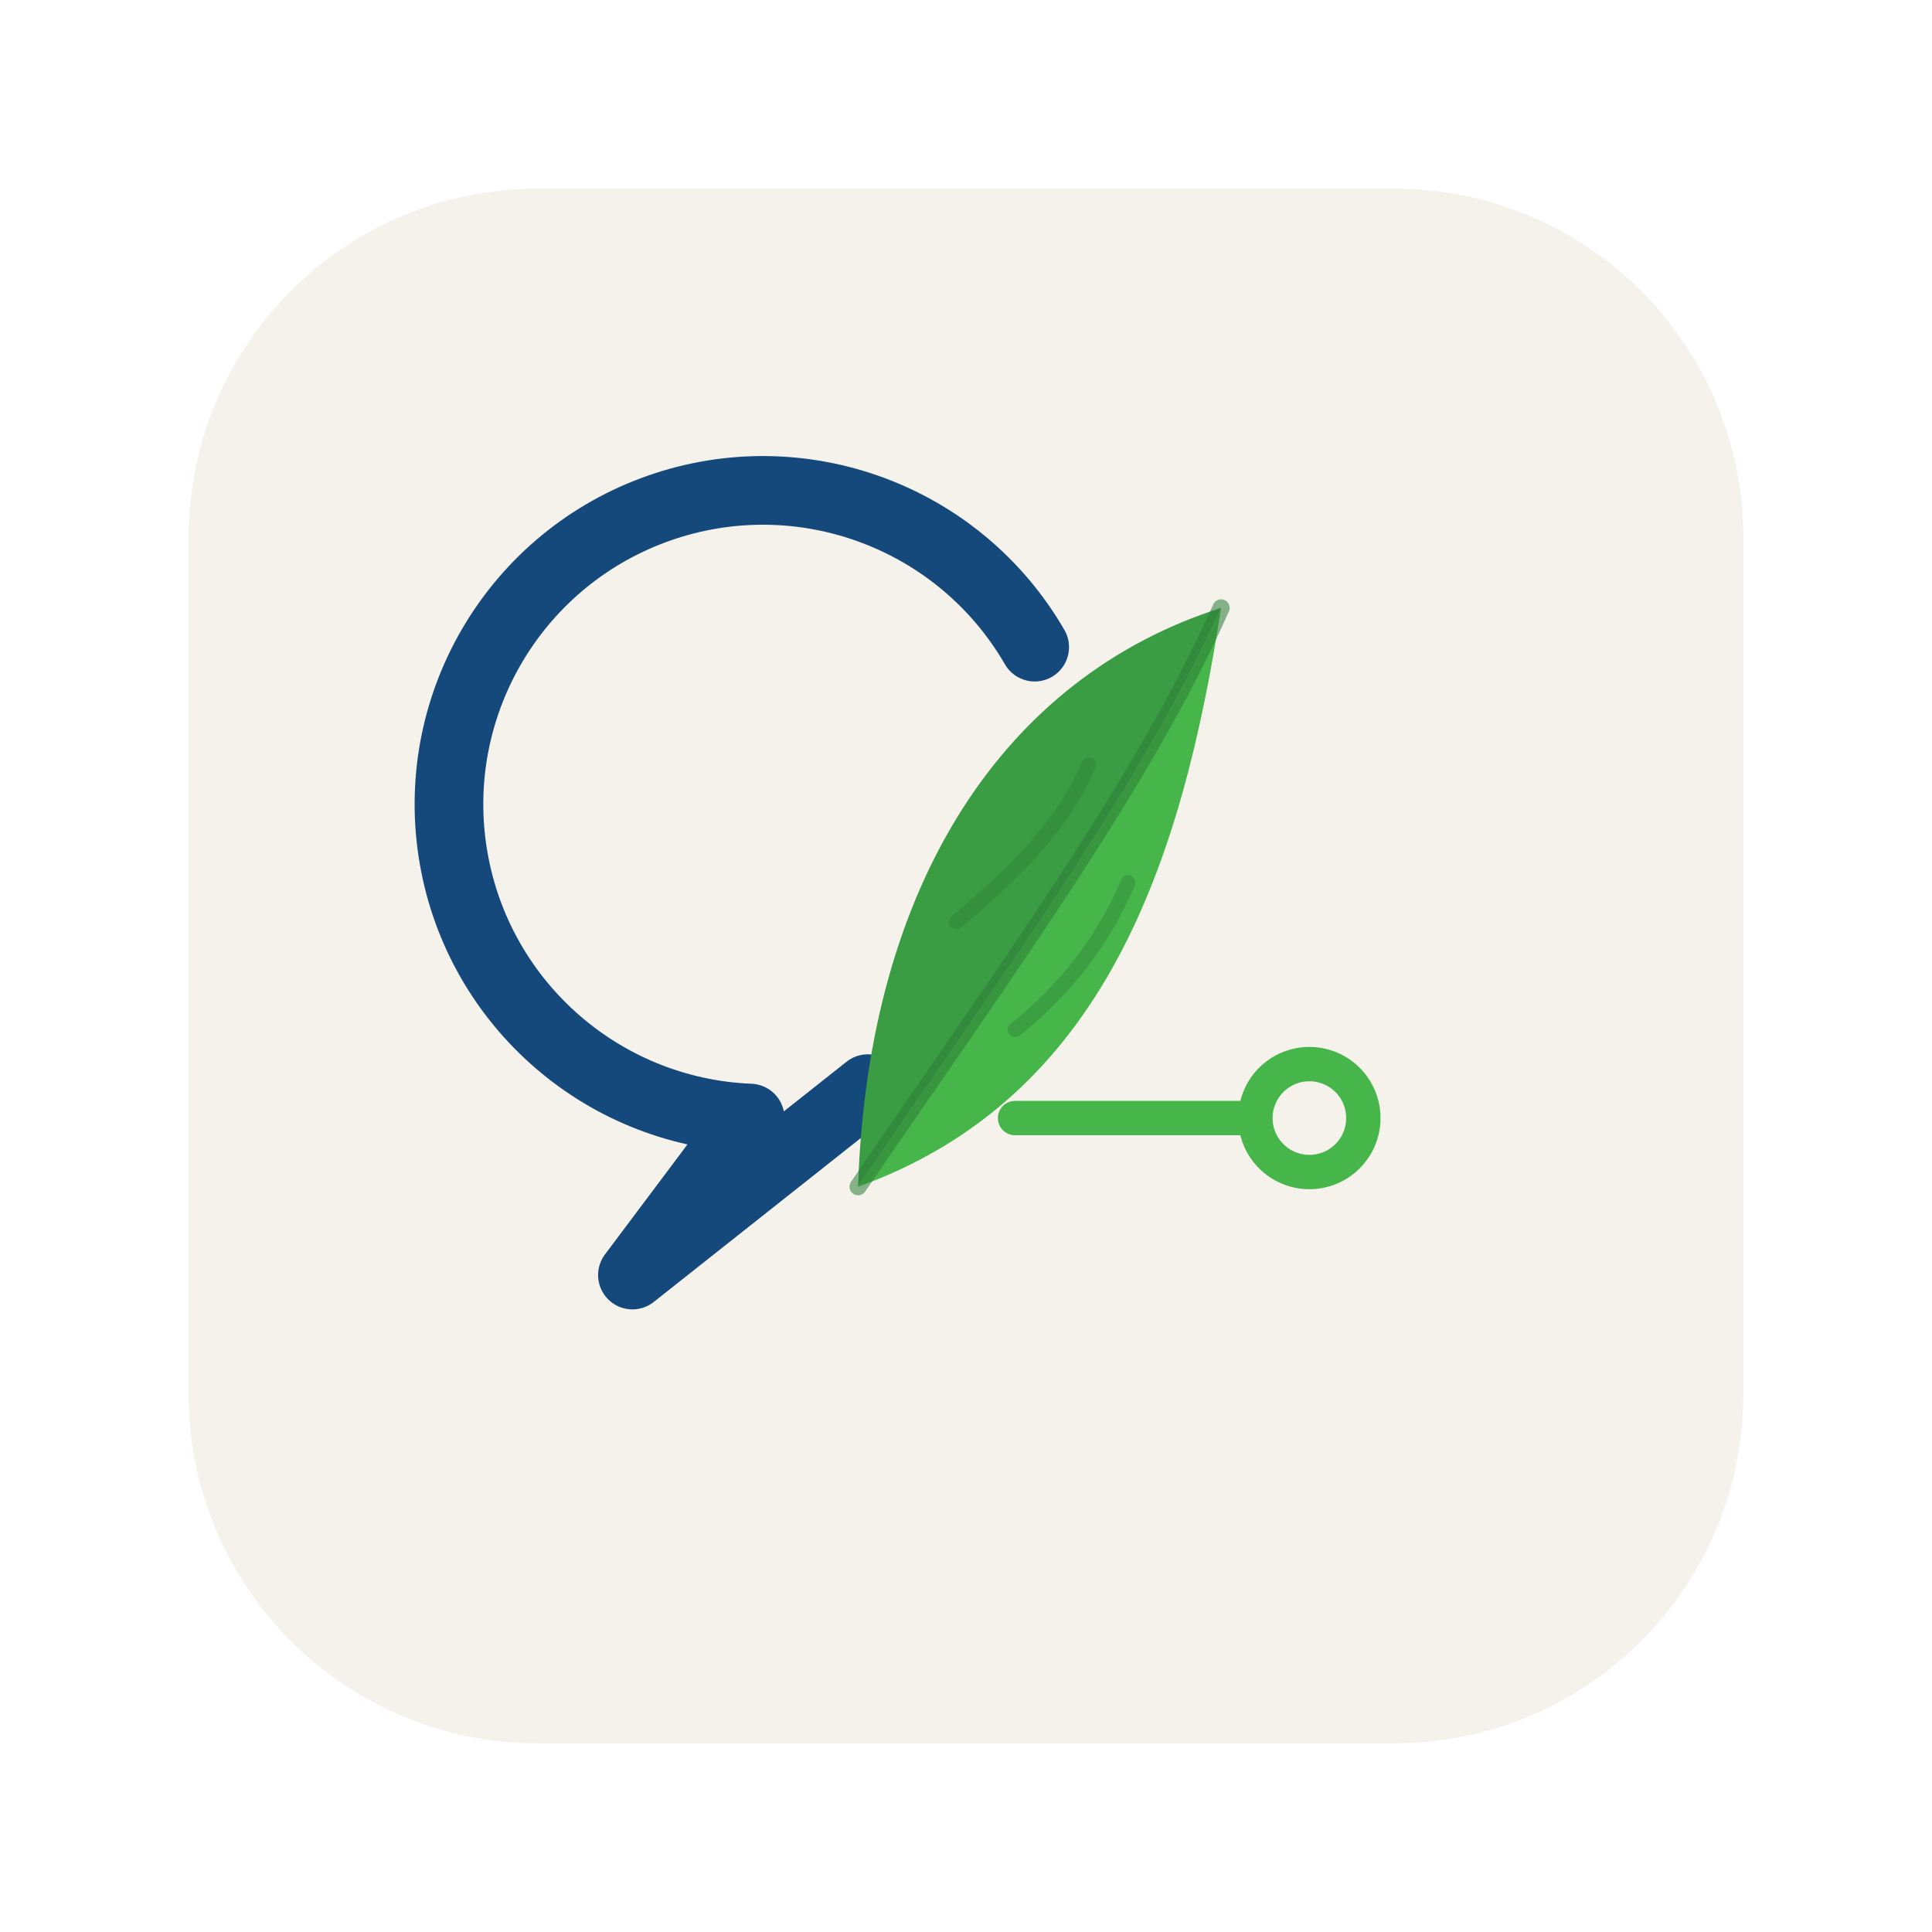
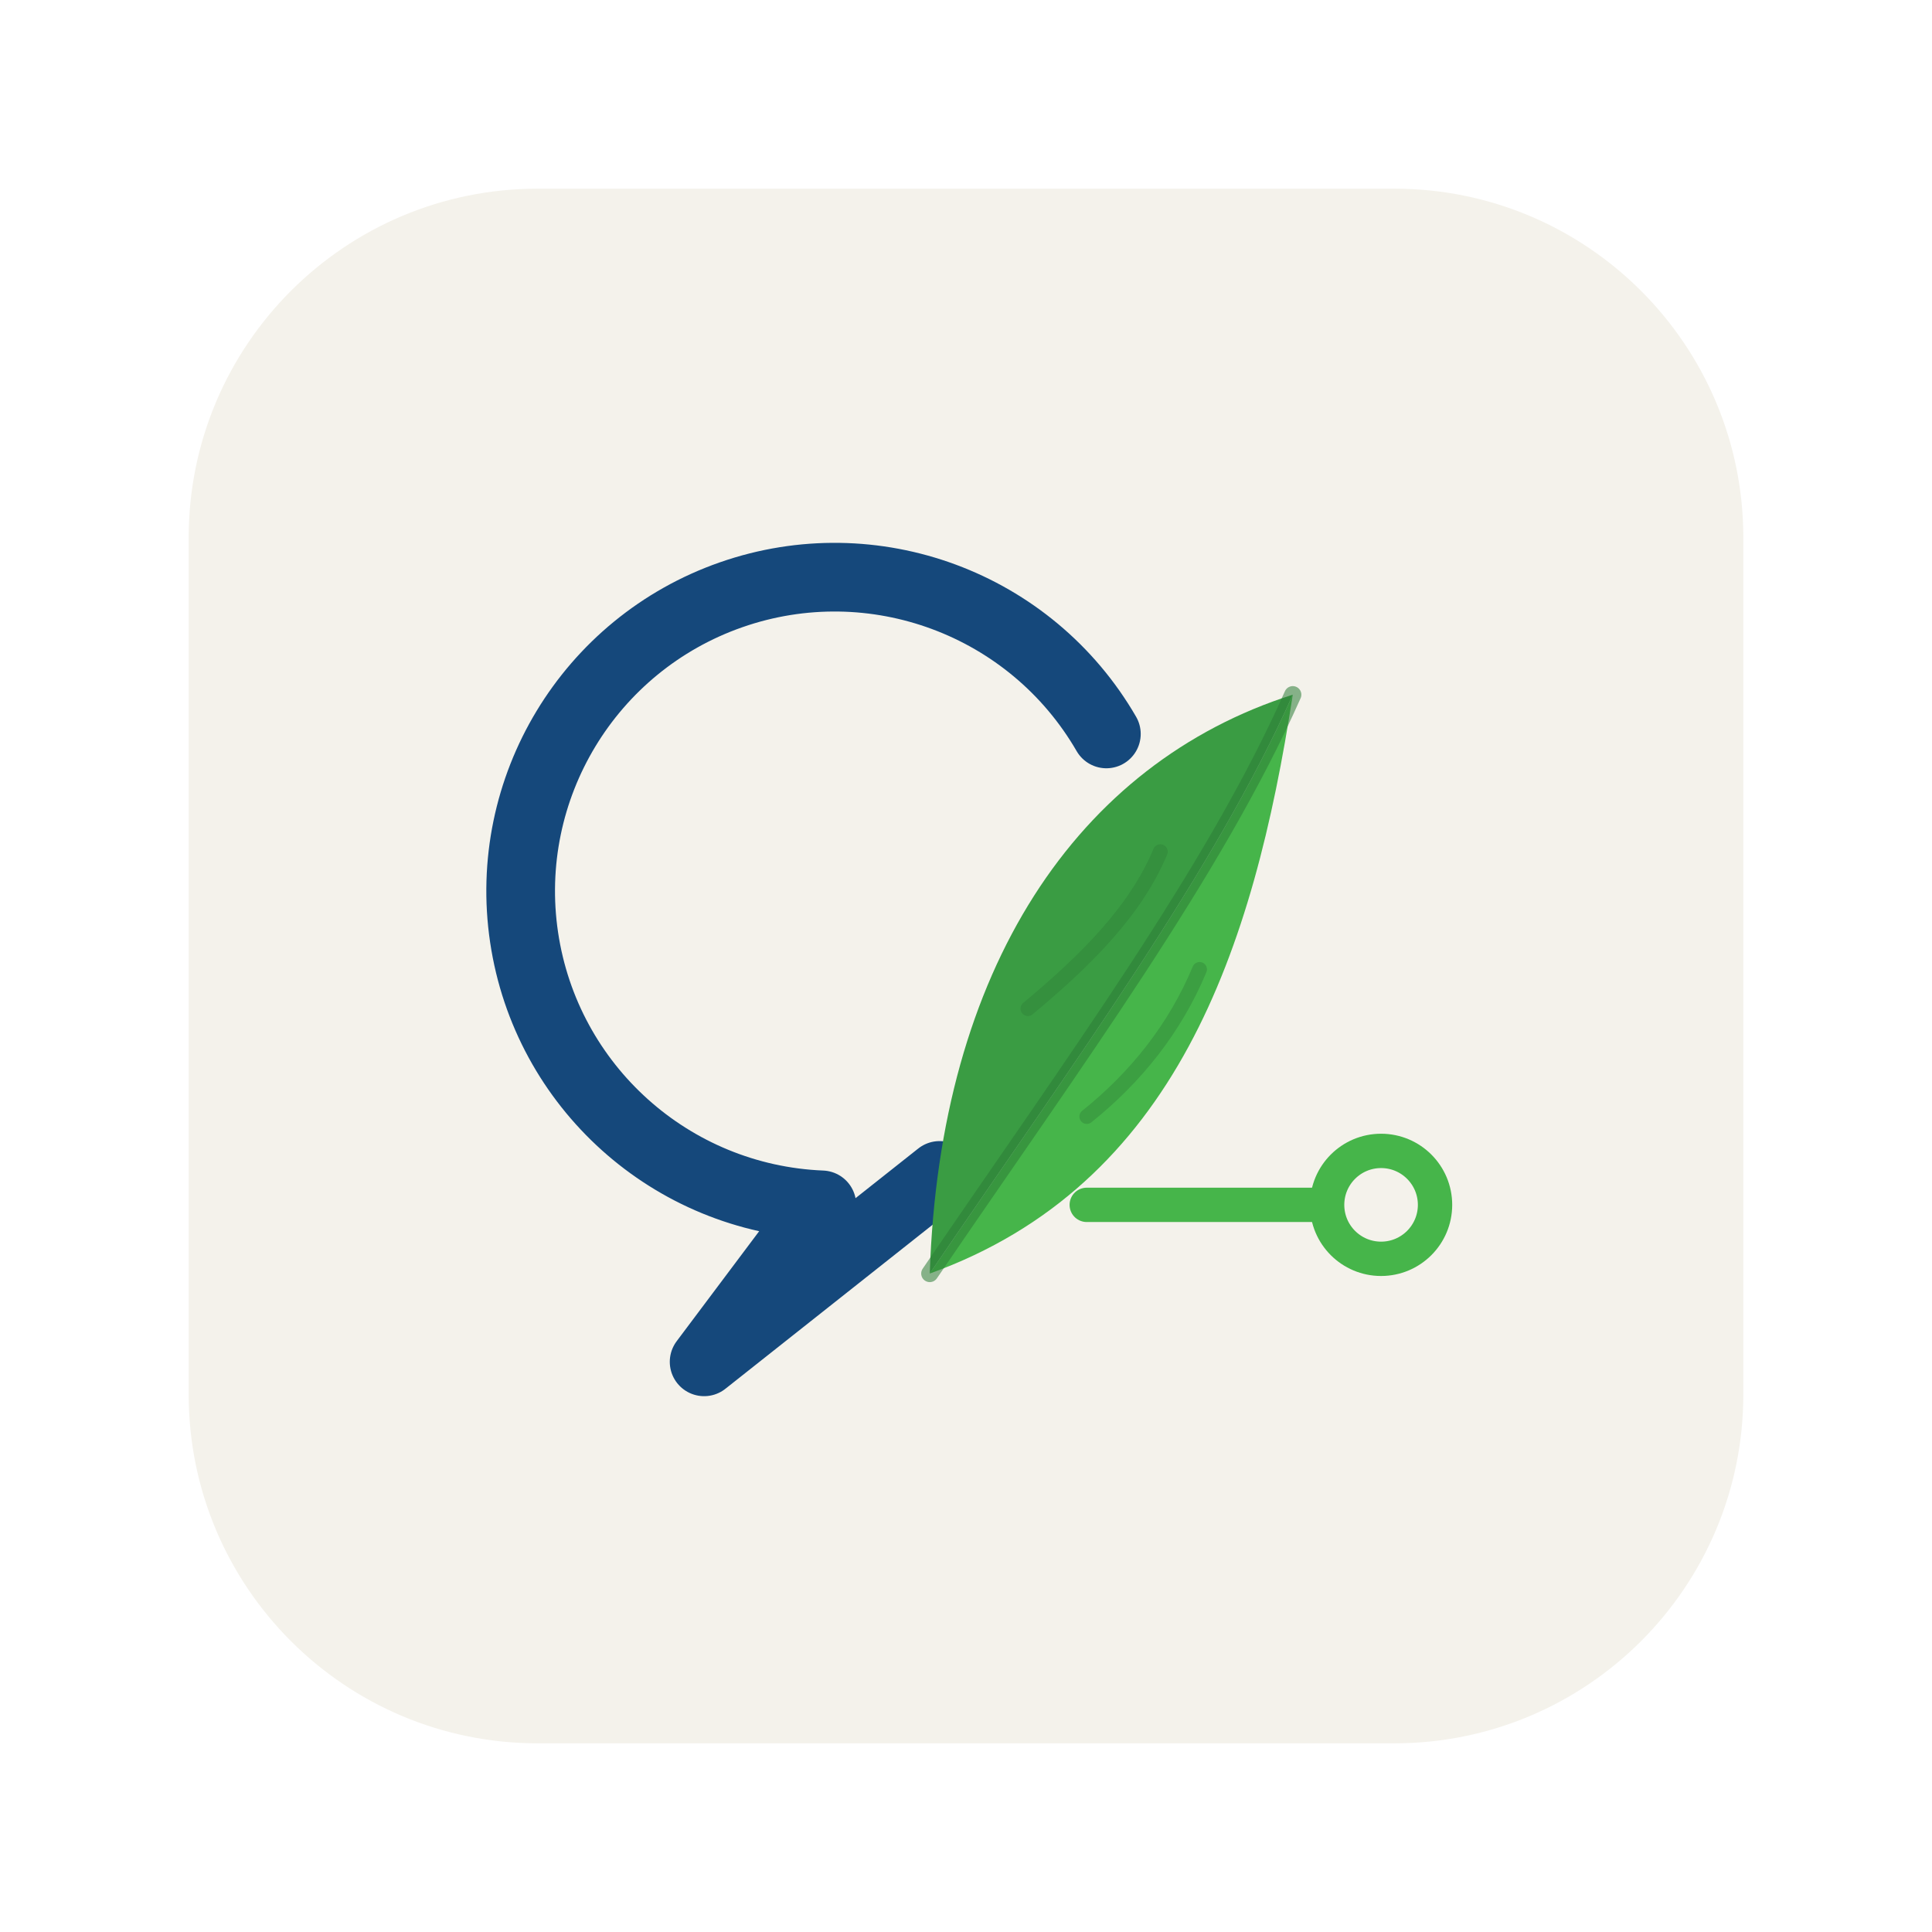
<svg xmlns="http://www.w3.org/2000/svg" viewBox="0 0 1024 1024" role="img" aria-label="Frondose app icon">
  <rect x="100" y="100" width="824" height="824" rx="185" ry="185" fill="#F4F2EB" />
-   <g transform="translate(148,187) scale(2.6)">
+   <g transform="translate(186,233) scale(2.6)">
    <path d="M154 60 A64 64 0 1 0 96 156 L72 188 L120 150" stroke="#15487B" stroke-width="14" stroke-linecap="round" stroke-linejoin="round" fill="none" />
    <path d="M118 170 C120 108 148 66 192 52 C176 88 148 126 118 170 Z" fill="#3A9C43" />
    <path d="M118 170 C148 126 176 88 192 52 C184 104 168 152 118 170 Z" fill="#46B54A" />
    <path d="M118 170 C148 126 176 88 192 52" stroke="#2C7C36" stroke-width="3.5" stroke-linecap="round" opacity="0.55" fill="none" />
    <path d="M150 138 C160 130 168 120 173 108" stroke="#2C7C36" stroke-width="3" stroke-linecap="round" opacity="0.4" fill="none" />
    <path d="M138 116 C150 106 160 96 165 84" stroke="#2C7C36" stroke-width="3" stroke-linecap="round" opacity="0.4" fill="none" />
    <path d="M150 156 L196 156" stroke="#46B54A" stroke-width="7" stroke-linecap="round" />
    <circle cx="210" cy="156" r="11" stroke="#46B54A" stroke-width="7" fill="none" />
  </g>
</svg>
